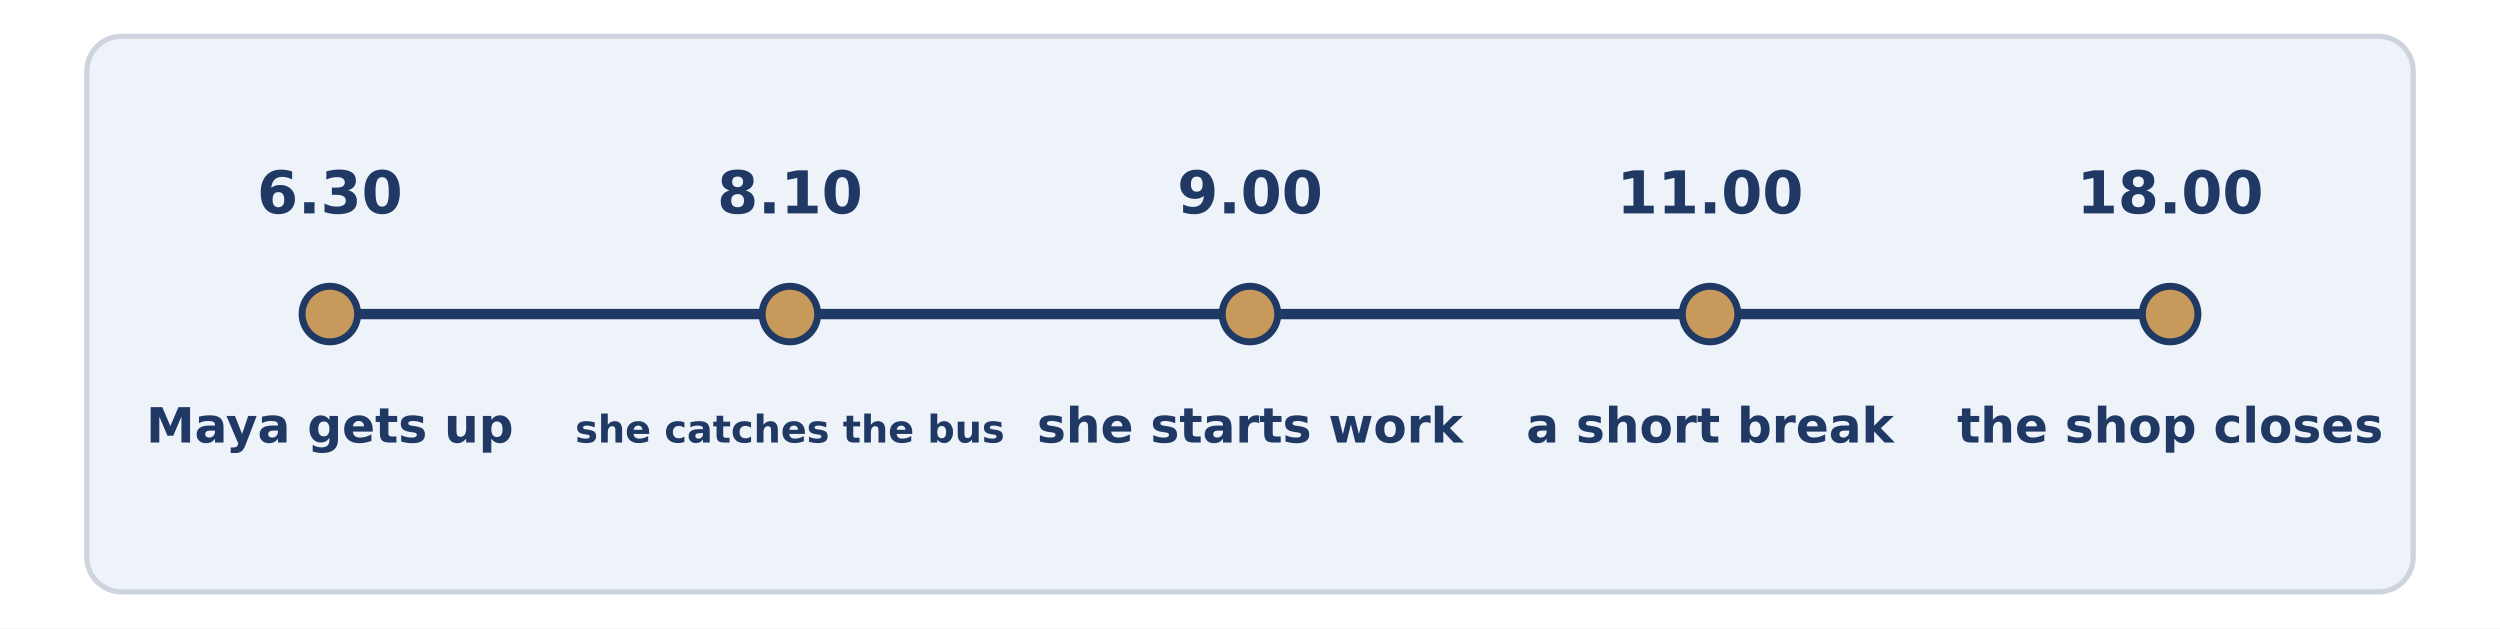
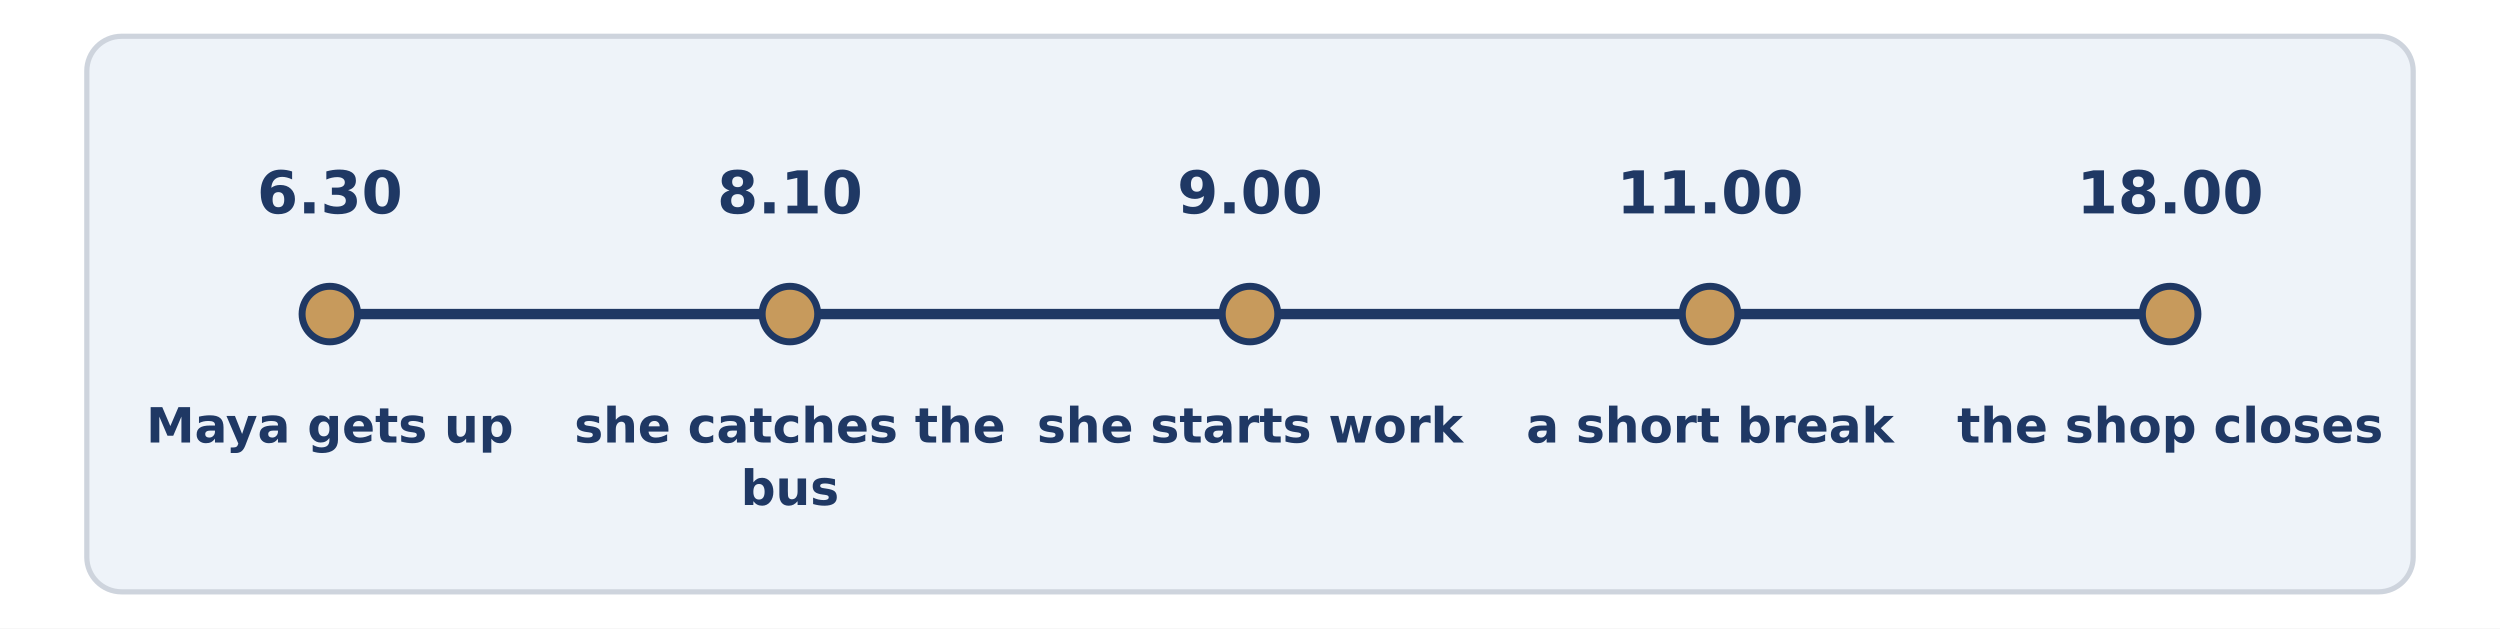
<svg xmlns="http://www.w3.org/2000/svg" width="1440" height="362" viewBox="0 0 1440 362">
  <rect width="1440" height="362" fill="#FFFFFF" />
  <rect x="50.0" y="20.9" width="1340.0" height="320.0" rx="20" fill="#EEF3F9" stroke="#CED4DD" stroke-width="3" />
  <line x1="190.0" y1="180.9" x2="1250.0" y2="180.9" stroke="#1F3864" stroke-width="6" stroke-linecap="round" />
  <circle cx="190.0" cy="180.9" r="16.0" fill="#C79A5C" stroke="#1F3864" stroke-width="4" />
  <text x="190.0" y="122.9" font-family="DejaVu Sans" font-size="34" font-weight="bold" fill="#1F3864" text-anchor="middle">6.30</text>
  <text x="190.0" y="254.9" font-family="DejaVu Sans" font-size="28" font-weight="bold" fill="#1F3864" text-anchor="middle">Maya gets up</text>
  <circle cx="455.0" cy="180.9" r="16.0" fill="#C79A5C" stroke="#1F3864" stroke-width="4" />
  <text x="455.0" y="122.9" font-family="DejaVu Sans" font-size="34" font-weight="bold" fill="#1F3864" text-anchor="middle">8.10</text>
-   <text x="455.0" y="254.9" font-family="DejaVu Sans" font-size="22" font-weight="bold" fill="#1F3864" text-anchor="middle">she catches the bus</text>
+   <text x="455.0" y="254.9" font-family="DejaVu Sans" font-size="28" font-weight="bold" fill="#1F3864" text-anchor="middle">she catches the</text>
+   <text x="455.0" y="290.9" font-family="DejaVu Sans" font-size="28" font-weight="bold" fill="#1F3864" text-anchor="middle">bus</text>
  <circle cx="720.0" cy="180.9" r="16.0" fill="#C79A5C" stroke="#1F3864" stroke-width="4" />
  <text x="720.0" y="122.9" font-family="DejaVu Sans" font-size="34" font-weight="bold" fill="#1F3864" text-anchor="middle">9.00</text>
  <text x="720.0" y="254.9" font-family="DejaVu Sans" font-size="28" font-weight="bold" fill="#1F3864" text-anchor="middle">she starts work</text>
  <circle cx="985.0" cy="180.9" r="16.0" fill="#C79A5C" stroke="#1F3864" stroke-width="4" />
  <text x="985.0" y="122.9" font-family="DejaVu Sans" font-size="34" font-weight="bold" fill="#1F3864" text-anchor="middle">11.00</text>
  <text x="985.0" y="254.9" font-family="DejaVu Sans" font-size="28" font-weight="bold" fill="#1F3864" text-anchor="middle">a short break</text>
  <circle cx="1250.0" cy="180.9" r="16.0" fill="#C79A5C" stroke="#1F3864" stroke-width="4" />
  <text x="1250.0" y="122.9" font-family="DejaVu Sans" font-size="34" font-weight="bold" fill="#1F3864" text-anchor="middle">18.00</text>
  <text x="1250.0" y="254.9" font-family="DejaVu Sans" font-size="28" font-weight="bold" fill="#1F3864" text-anchor="middle">the shop closes</text>
</svg>
